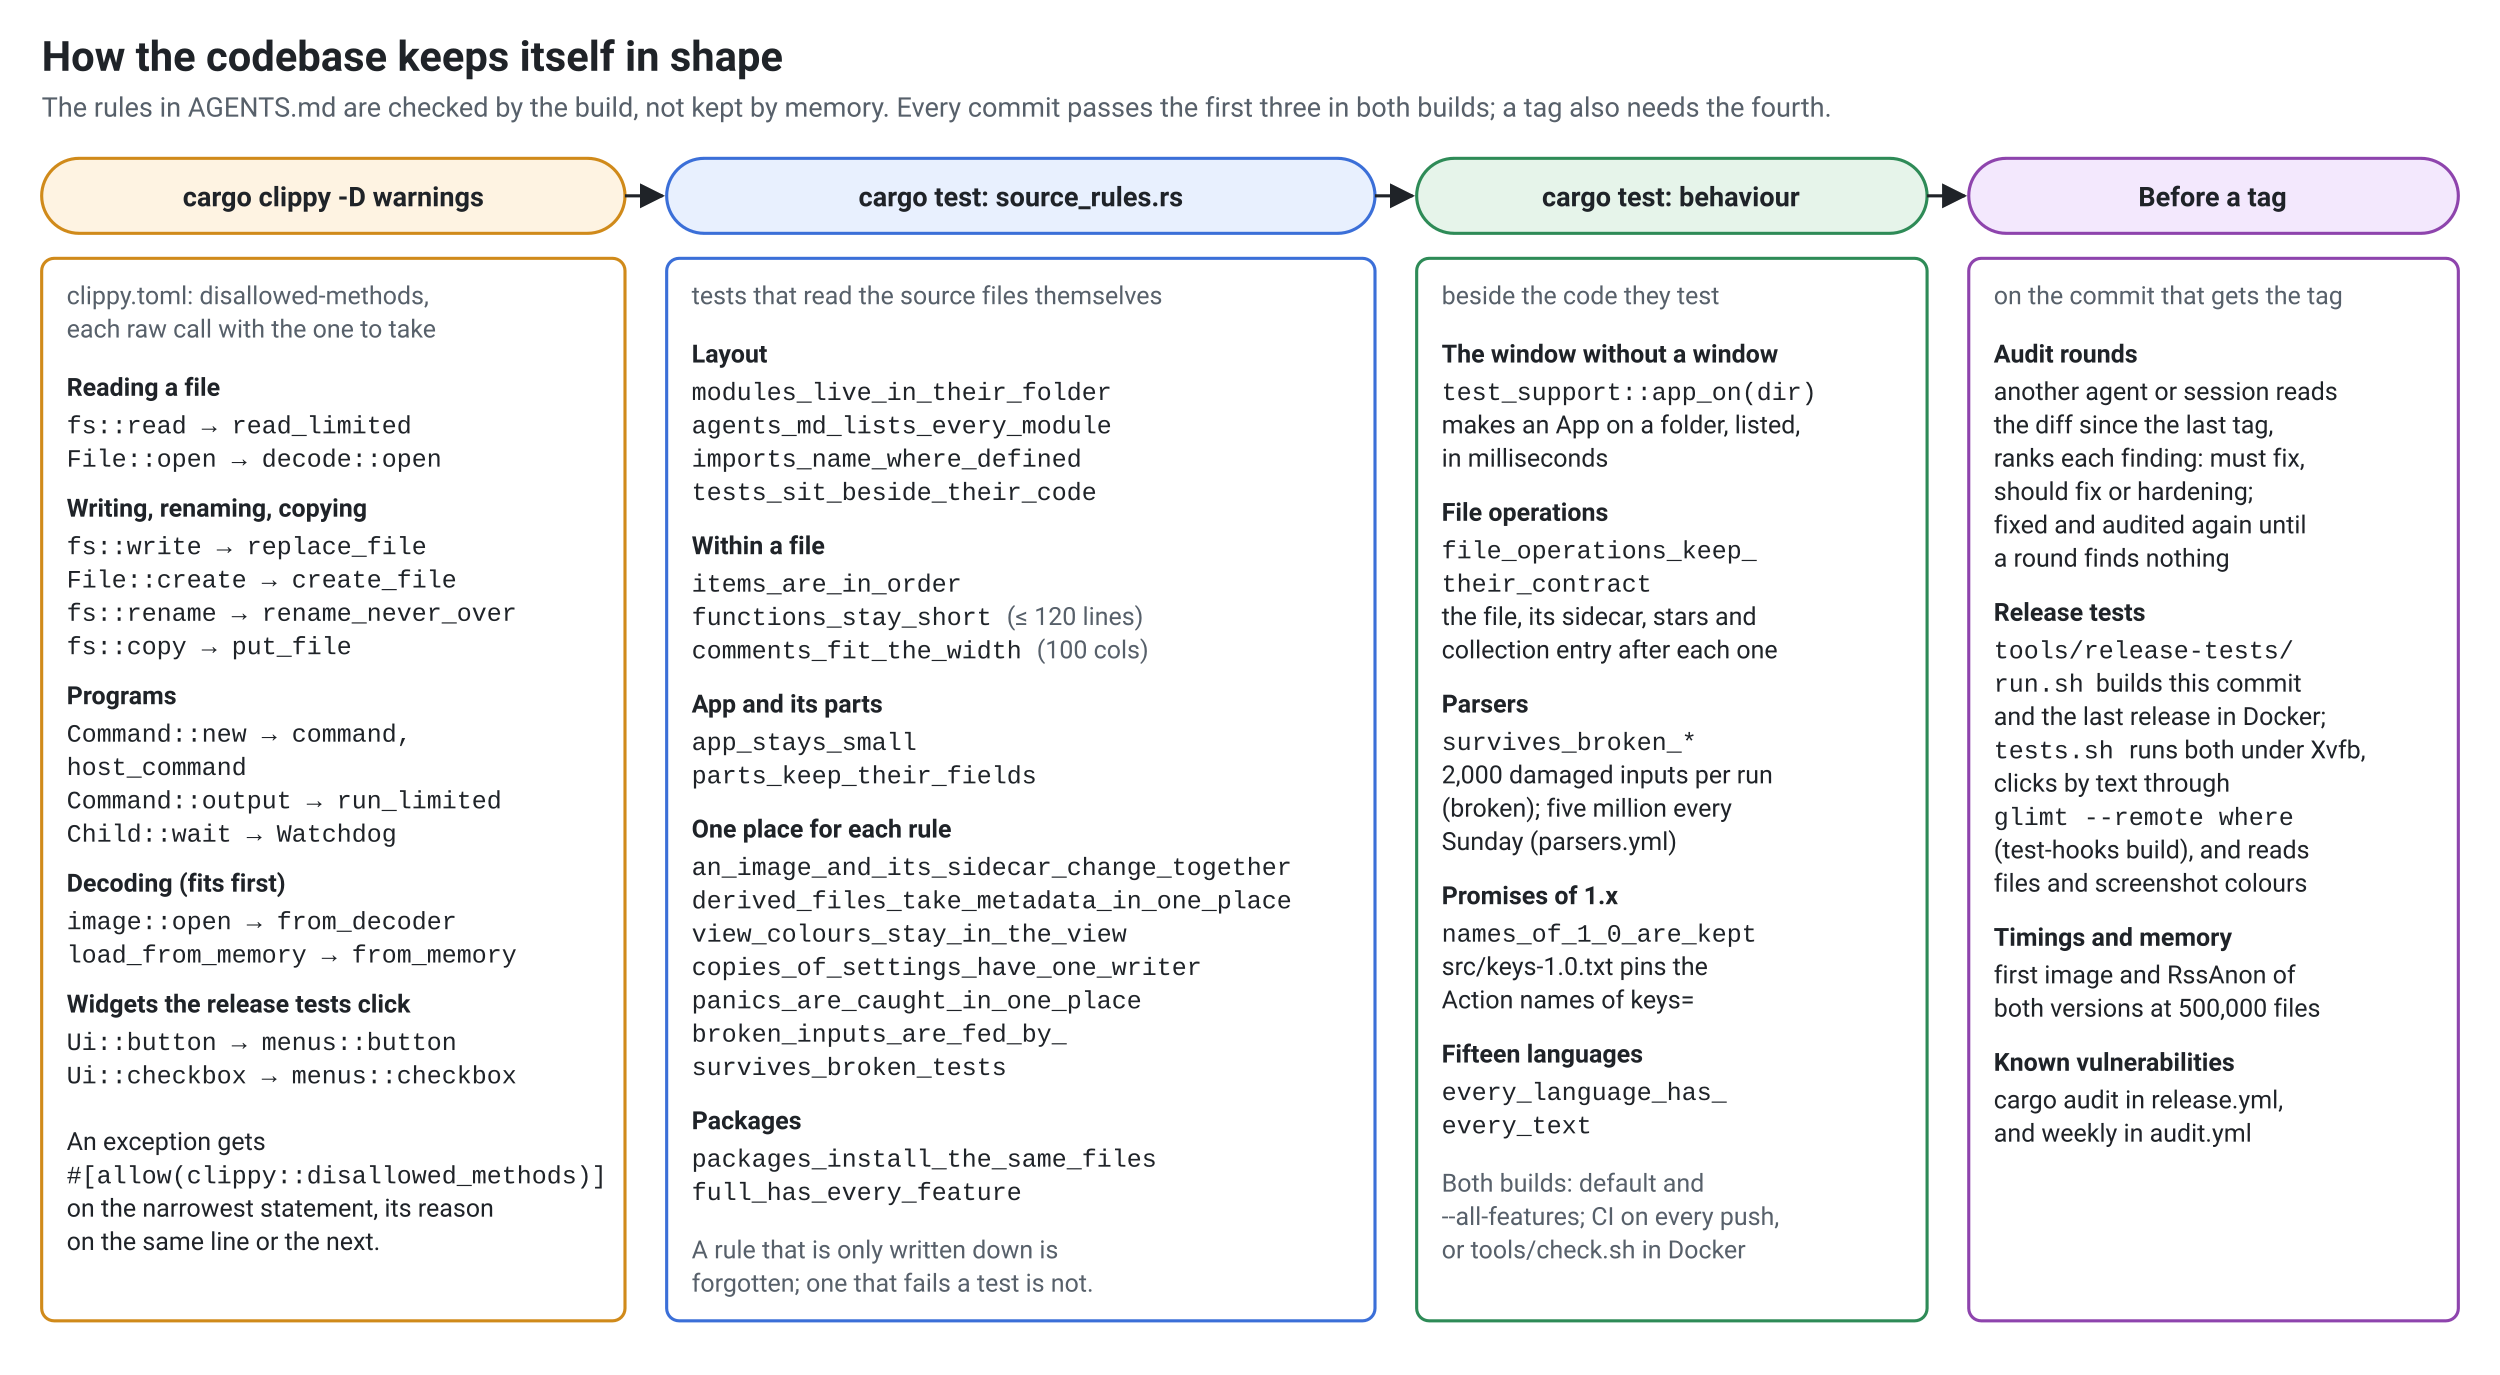
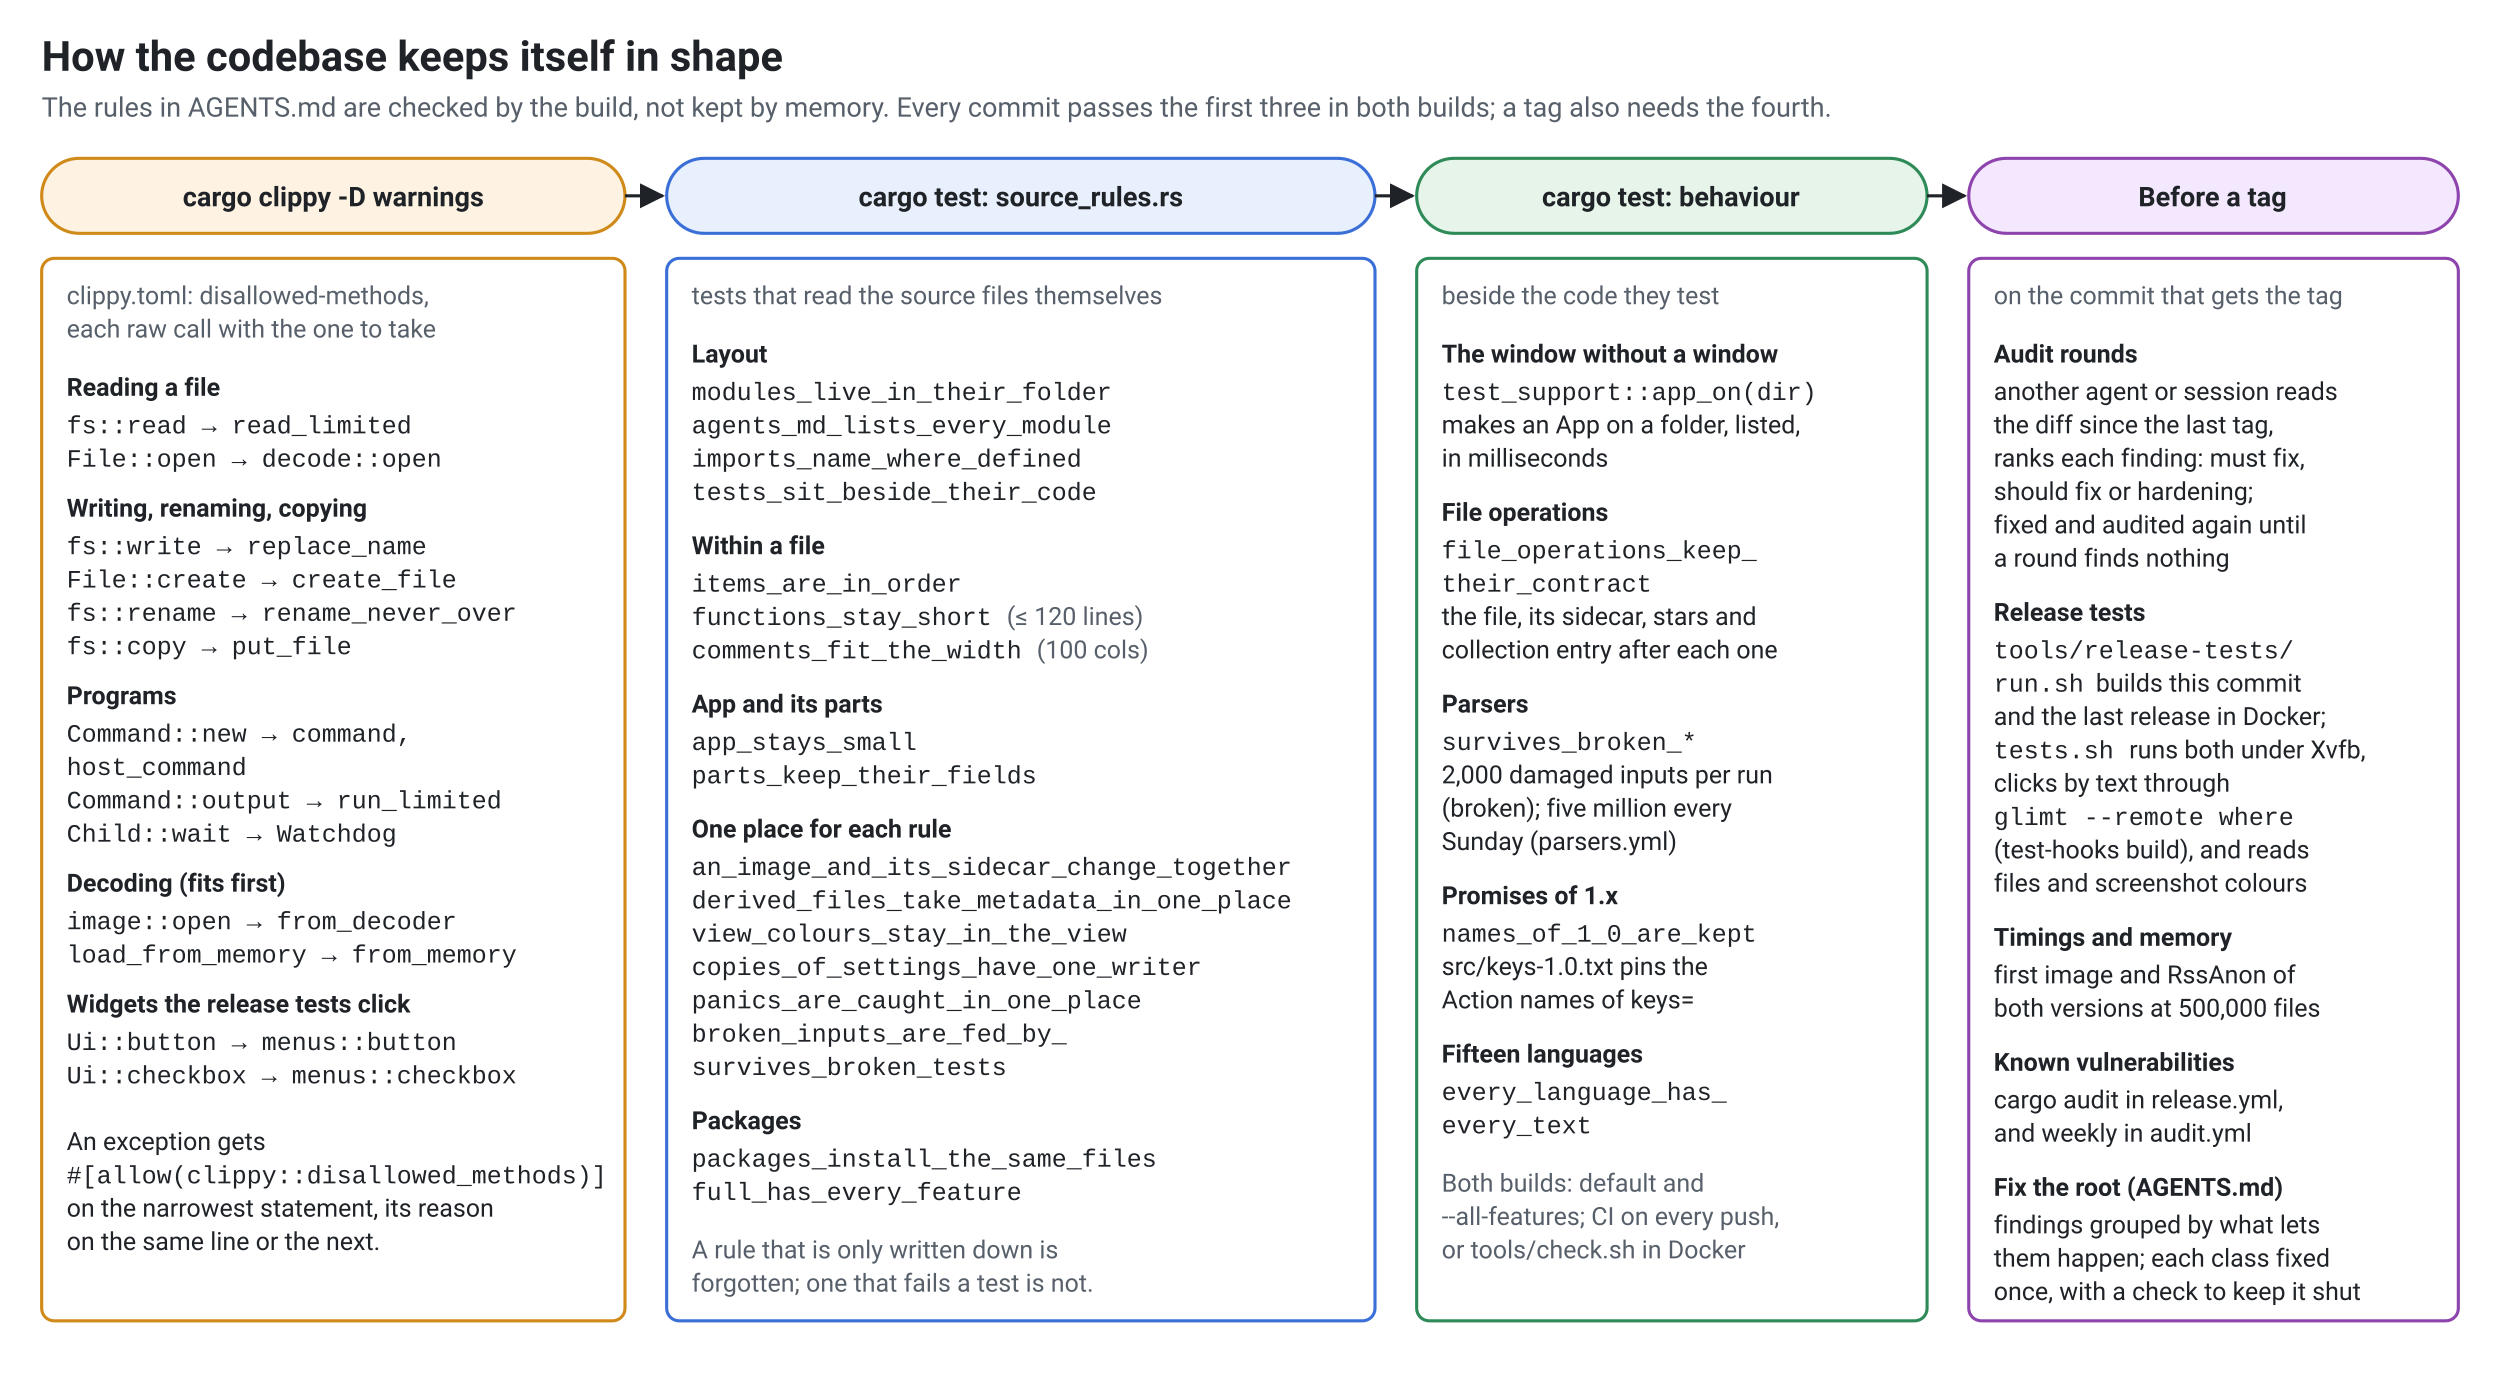
<svg xmlns="http://www.w3.org/2000/svg" viewBox="0 0 1200 660" width="1200" height="660" role="img" aria-label="How Glimt's codebase keeps itself in shape: cargo clippy with clippy.toml refuses raw disk, process and decoder calls in favour of one function each; source_rules.rs tests the layout and the one-place rules; unit tests check behaviour without a window, broken inputs, translations and frozen key names, in both builds; before a tag, audit rounds and the release tests in Docker compare against the last release.">
  <defs>
    <marker id="arrow" viewBox="0 0 10 10" refX="9" refY="5" markerWidth="8" markerHeight="8" orient="auto-start-reverse">
      <path d="M0,0 L10,5 L0,10 z" fill="#1f2328" />
    </marker>
  </defs>
  <rect x="0" y="0" width="1200" height="660" fill="#ffffff" />
  <g font-family="system-ui, -apple-system, 'Segoe UI', Roboto, 'Helvetica Neue', Arial, sans-serif" fill="#1f2328">
    <text x="20" y="34" font-size="20" font-weight="700">How the codebase keeps itself in shape</text>
    <text x="20" y="56" font-size="13" fill="#57606a">The rules in AGENTS.md are checked by the build, not kept by memory. Every commit passes the first three in both builds; a tag also needs the fourth.</text>
    <g font-size="13" font-weight="700" text-anchor="middle">
      <rect x="20" y="76" width="280" height="36" rx="18" fill="#fef3e2" stroke="#d08a1a" stroke-width="1.5" />
      <text x="160" y="99">cargo clippy -D warnings</text>
      <rect x="320" y="76" width="340" height="36" rx="18" fill="#e8f0fe" stroke="#3b6fd8" stroke-width="1.5" />
      <text x="490" y="99">cargo test: source_rules.rs</text>
      <rect x="680" y="76" width="245" height="36" rx="18" fill="#e6f4ea" stroke="#2e8b57" stroke-width="1.5" />
      <text x="802" y="99">cargo test: behaviour</text>
      <rect x="945" y="76" width="235" height="36" rx="18" fill="#f3e8fd" stroke="#8e44ad" stroke-width="1.5" />
      <text x="1062" y="99">Before a tag</text>
    </g>
    <g stroke="#1f2328" stroke-width="1.5">
      <line x1="300" y1="94" x2="318" y2="94" marker-end="url(#arrow)" />
      <line x1="660" y1="94" x2="678" y2="94" marker-end="url(#arrow)" />
      <line x1="925" y1="94" x2="943" y2="94" marker-end="url(#arrow)" />
    </g>
    <rect x="20" y="124" width="280" height="510" rx="6" fill="#ffffff" stroke="#d08a1a" stroke-width="1.5" />
    <text x="32" y="146" font-size="12" fill="#57606a">clippy.toml: disallowed-methods,</text>
    <text x="32" y="162" font-size="12" fill="#57606a">each raw call with the one to take</text>
    <g font-size="12" font-family="ui-monospace, SFMono-Regular, Menlo, Consolas, 'Liberation Mono', monospace">
      <text x="32" y="190" font-family="system-ui, -apple-system, 'Segoe UI', Roboto, 'Helvetica Neue', Arial, sans-serif" font-weight="700">Reading a file</text>
      <text x="32" y="208">fs::read → read_limited</text>
      <text x="32" y="224">File::open → decode::open</text>
      <text x="32" y="248" font-family="system-ui, -apple-system, 'Segoe UI', Roboto, 'Helvetica Neue', Arial, sans-serif" font-weight="700">Writing, renaming, copying</text>
-       <text x="32" y="266">fs::write → replace_file</text>
+       <text x="32" y="266">fs::write → replace_name</text>
      <text x="32" y="282">File::create → create_file</text>
      <text x="32" y="298">fs::rename → rename_never_over</text>
      <text x="32" y="314">fs::copy → put_file</text>
      <text x="32" y="338" font-family="system-ui, -apple-system, 'Segoe UI', Roboto, 'Helvetica Neue', Arial, sans-serif" font-weight="700">Programs</text>
      <text x="32" y="356">Command::new → command,</text>
      <text x="32" y="372">               host_command</text>
      <text x="32" y="388">Command::output → run_limited</text>
      <text x="32" y="404">Child::wait → Watchdog</text>
      <text x="32" y="428" font-family="system-ui, -apple-system, 'Segoe UI', Roboto, 'Helvetica Neue', Arial, sans-serif" font-weight="700">Decoding (fits first)</text>
      <text x="32" y="446">image::open → from_decoder</text>
      <text x="32" y="462">load_from_memory → from_memory</text>
      <text x="32" y="486" font-family="system-ui, -apple-system, 'Segoe UI', Roboto, 'Helvetica Neue', Arial, sans-serif" font-weight="700">Widgets the release tests click</text>
      <text x="32" y="504">Ui::button → menus::button</text>
      <text x="32" y="520">Ui::checkbox → menus::checkbox</text>
    </g>
    <g font-size="12">
      <text x="32" y="552">An exception gets</text>
      <text x="32" y="568" font-family="ui-monospace, SFMono-Regular, Menlo, Consolas, 'Liberation Mono', monospace">#[allow(clippy::disallowed_methods)]</text>
      <text x="32" y="584">on the narrowest statement, its reason</text>
      <text x="32" y="600">on the same line or the next.</text>
    </g>
    <rect x="320" y="124" width="340" height="510" rx="6" fill="#ffffff" stroke="#3b6fd8" stroke-width="1.5" />
    <text x="332" y="146" font-size="12" fill="#57606a">tests that read the source files themselves</text>
    <g font-size="12">
      <text x="332" y="174" font-weight="700">Layout</text>
      <g font-family="ui-monospace, SFMono-Regular, Menlo, Consolas, 'Liberation Mono', monospace">
        <text x="332" y="192">modules_live_in_their_folder</text>
        <text x="332" y="208">agents_md_lists_every_module</text>
        <text x="332" y="224">imports_name_where_defined</text>
        <text x="332" y="240">tests_sit_beside_their_code</text>
      </g>
      <text x="332" y="266" font-weight="700">Within a file</text>
      <g font-family="ui-monospace, SFMono-Regular, Menlo, Consolas, 'Liberation Mono', monospace">
        <text x="332" y="284">items_are_in_order</text>
        <text x="332" y="300">functions_stay_short <tspan font-family="system-ui, -apple-system, 'Segoe UI', Roboto, 'Helvetica Neue', Arial, sans-serif" fill="#57606a">(≤ 120 lines)</tspan>
        </text>
        <text x="332" y="316">comments_fit_the_width <tspan font-family="system-ui, -apple-system, 'Segoe UI', Roboto, 'Helvetica Neue', Arial, sans-serif" fill="#57606a">(100 cols)</tspan>
        </text>
      </g>
      <text x="332" y="342" font-weight="700">App and its parts</text>
      <g font-family="ui-monospace, SFMono-Regular, Menlo, Consolas, 'Liberation Mono', monospace">
        <text x="332" y="360">app_stays_small</text>
        <text x="332" y="376">parts_keep_their_fields</text>
      </g>
      <text x="332" y="402" font-weight="700">One place for each rule</text>
      <g font-family="ui-monospace, SFMono-Regular, Menlo, Consolas, 'Liberation Mono', monospace">
        <text x="332" y="420">an_image_and_its_sidecar_change_together</text>
        <text x="332" y="436">derived_files_take_metadata_in_one_place</text>
        <text x="332" y="452">view_colours_stay_in_the_view</text>
        <text x="332" y="468">copies_of_settings_have_one_writer</text>
        <text x="332" y="484">panics_are_caught_in_one_place</text>
        <text x="332" y="500">broken_inputs_are_fed_by_</text>
        <text x="332" y="516">    survives_broken_tests</text>
      </g>
      <text x="332" y="542" font-weight="700">Packages</text>
      <g font-family="ui-monospace, SFMono-Regular, Menlo, Consolas, 'Liberation Mono', monospace">
        <text x="332" y="560">packages_install_the_same_files</text>
        <text x="332" y="576">full_has_every_feature</text>
      </g>
      <text x="332" y="604" fill="#57606a">A rule that is only written down is</text>
      <text x="332" y="620" fill="#57606a">forgotten; one that fails a test is not.</text>
    </g>
    <rect x="680" y="124" width="245" height="510" rx="6" fill="#ffffff" stroke="#2e8b57" stroke-width="1.5" />
    <g font-size="12">
      <text x="692" y="146" fill="#57606a">beside the code they test</text>
      <text x="692" y="174" font-weight="700">The window without a window</text>
      <text x="692" y="192" font-family="ui-monospace, SFMono-Regular, Menlo, Consolas, 'Liberation Mono', monospace">test_support::app_on(dir)</text>
      <text x="692" y="208">makes an App on a folder, listed,</text>
      <text x="692" y="224">in milliseconds</text>
      <text x="692" y="250" font-weight="700">File operations</text>
      <text x="692" y="268" font-family="ui-monospace, SFMono-Regular, Menlo, Consolas, 'Liberation Mono', monospace">file_operations_keep_</text>
      <text x="692" y="284" font-family="ui-monospace, SFMono-Regular, Menlo, Consolas, 'Liberation Mono', monospace">  their_contract</text>
      <text x="692" y="300">the file, its sidecar, stars and</text>
      <text x="692" y="316">collection entry after each one</text>
      <text x="692" y="342" font-weight="700">Parsers</text>
      <text x="692" y="360" font-family="ui-monospace, SFMono-Regular, Menlo, Consolas, 'Liberation Mono', monospace">survives_broken_*</text>
      <text x="692" y="376">2,000 damaged inputs per run</text>
      <text x="692" y="392">(broken); five million every</text>
      <text x="692" y="408">Sunday (parsers.yml)</text>
      <text x="692" y="434" font-weight="700">Promises of 1.x</text>
      <text x="692" y="452" font-family="ui-monospace, SFMono-Regular, Menlo, Consolas, 'Liberation Mono', monospace">names_of_1_0_are_kept</text>
      <text x="692" y="468">src/keys-1.0.txt pins the</text>
      <text x="692" y="484">Action names of keys=</text>
      <text x="692" y="510" font-weight="700">Fifteen languages</text>
      <text x="692" y="528" font-family="ui-monospace, SFMono-Regular, Menlo, Consolas, 'Liberation Mono', monospace">every_language_has_</text>
      <text x="692" y="544" font-family="ui-monospace, SFMono-Regular, Menlo, Consolas, 'Liberation Mono', monospace">  every_text</text>
      <text x="692" y="572" fill="#57606a">Both builds: default and</text>
      <text x="692" y="588" fill="#57606a">--all-features; CI on every push,</text>
      <text x="692" y="604" fill="#57606a">or tools/check.sh in Docker</text>
    </g>
    <rect x="945" y="124" width="235" height="510" rx="6" fill="#ffffff" stroke="#8e44ad" stroke-width="1.5" />
    <g font-size="12">
      <text x="957" y="146" fill="#57606a">on the commit that gets the tag</text>
      <text x="957" y="174" font-weight="700">Audit rounds</text>
      <text x="957" y="192">another agent or session reads</text>
      <text x="957" y="208">the diff since the last tag,</text>
      <text x="957" y="224">ranks each finding: must fix,</text>
      <text x="957" y="240">should fix or hardening;</text>
      <text x="957" y="256">fixed and audited again until</text>
      <text x="957" y="272">a round finds nothing</text>
      <text x="957" y="298" font-weight="700">Release tests</text>
      <text x="957" y="316" font-family="ui-monospace, SFMono-Regular, Menlo, Consolas, 'Liberation Mono', monospace">tools/release-tests/</text>
      <text x="957" y="332" font-family="ui-monospace, SFMono-Regular, Menlo, Consolas, 'Liberation Mono', monospace">run.sh</text>
      <text x="1006" y="332">builds this commit</text>
      <text x="957" y="348">and the last release in Docker;</text>
      <text x="957" y="364" font-family="ui-monospace, SFMono-Regular, Menlo, Consolas, 'Liberation Mono', monospace">tests.sh</text>
      <text x="1022" y="364">runs both under Xvfb,</text>
      <text x="957" y="380">clicks by text through</text>
      <text x="957" y="396" font-family="ui-monospace, SFMono-Regular, Menlo, Consolas, 'Liberation Mono', monospace">glimt --remote where</text>
      <text x="957" y="412">(test-hooks build), and reads</text>
      <text x="957" y="428">files and screenshot colours</text>
      <text x="957" y="454" font-weight="700">Timings and memory</text>
      <text x="957" y="472">first image and RssAnon of</text>
      <text x="957" y="488">both versions at 500,000 files</text>
      <text x="957" y="514" font-weight="700">Known vulnerabilities</text>
      <text x="957" y="532">cargo audit in release.yml,</text>
      <text x="957" y="548">and weekly in audit.yml</text>
+       <text x="957" y="574" font-weight="700">Fix the root (AGENTS.md)</text>
+       <text x="957" y="592">findings grouped by what lets</text>
+       <text x="957" y="608">them happen; each class fixed</text>
+       <text x="957" y="624">once, with a check to keep it shut</text>
    </g>
  </g>
</svg>
